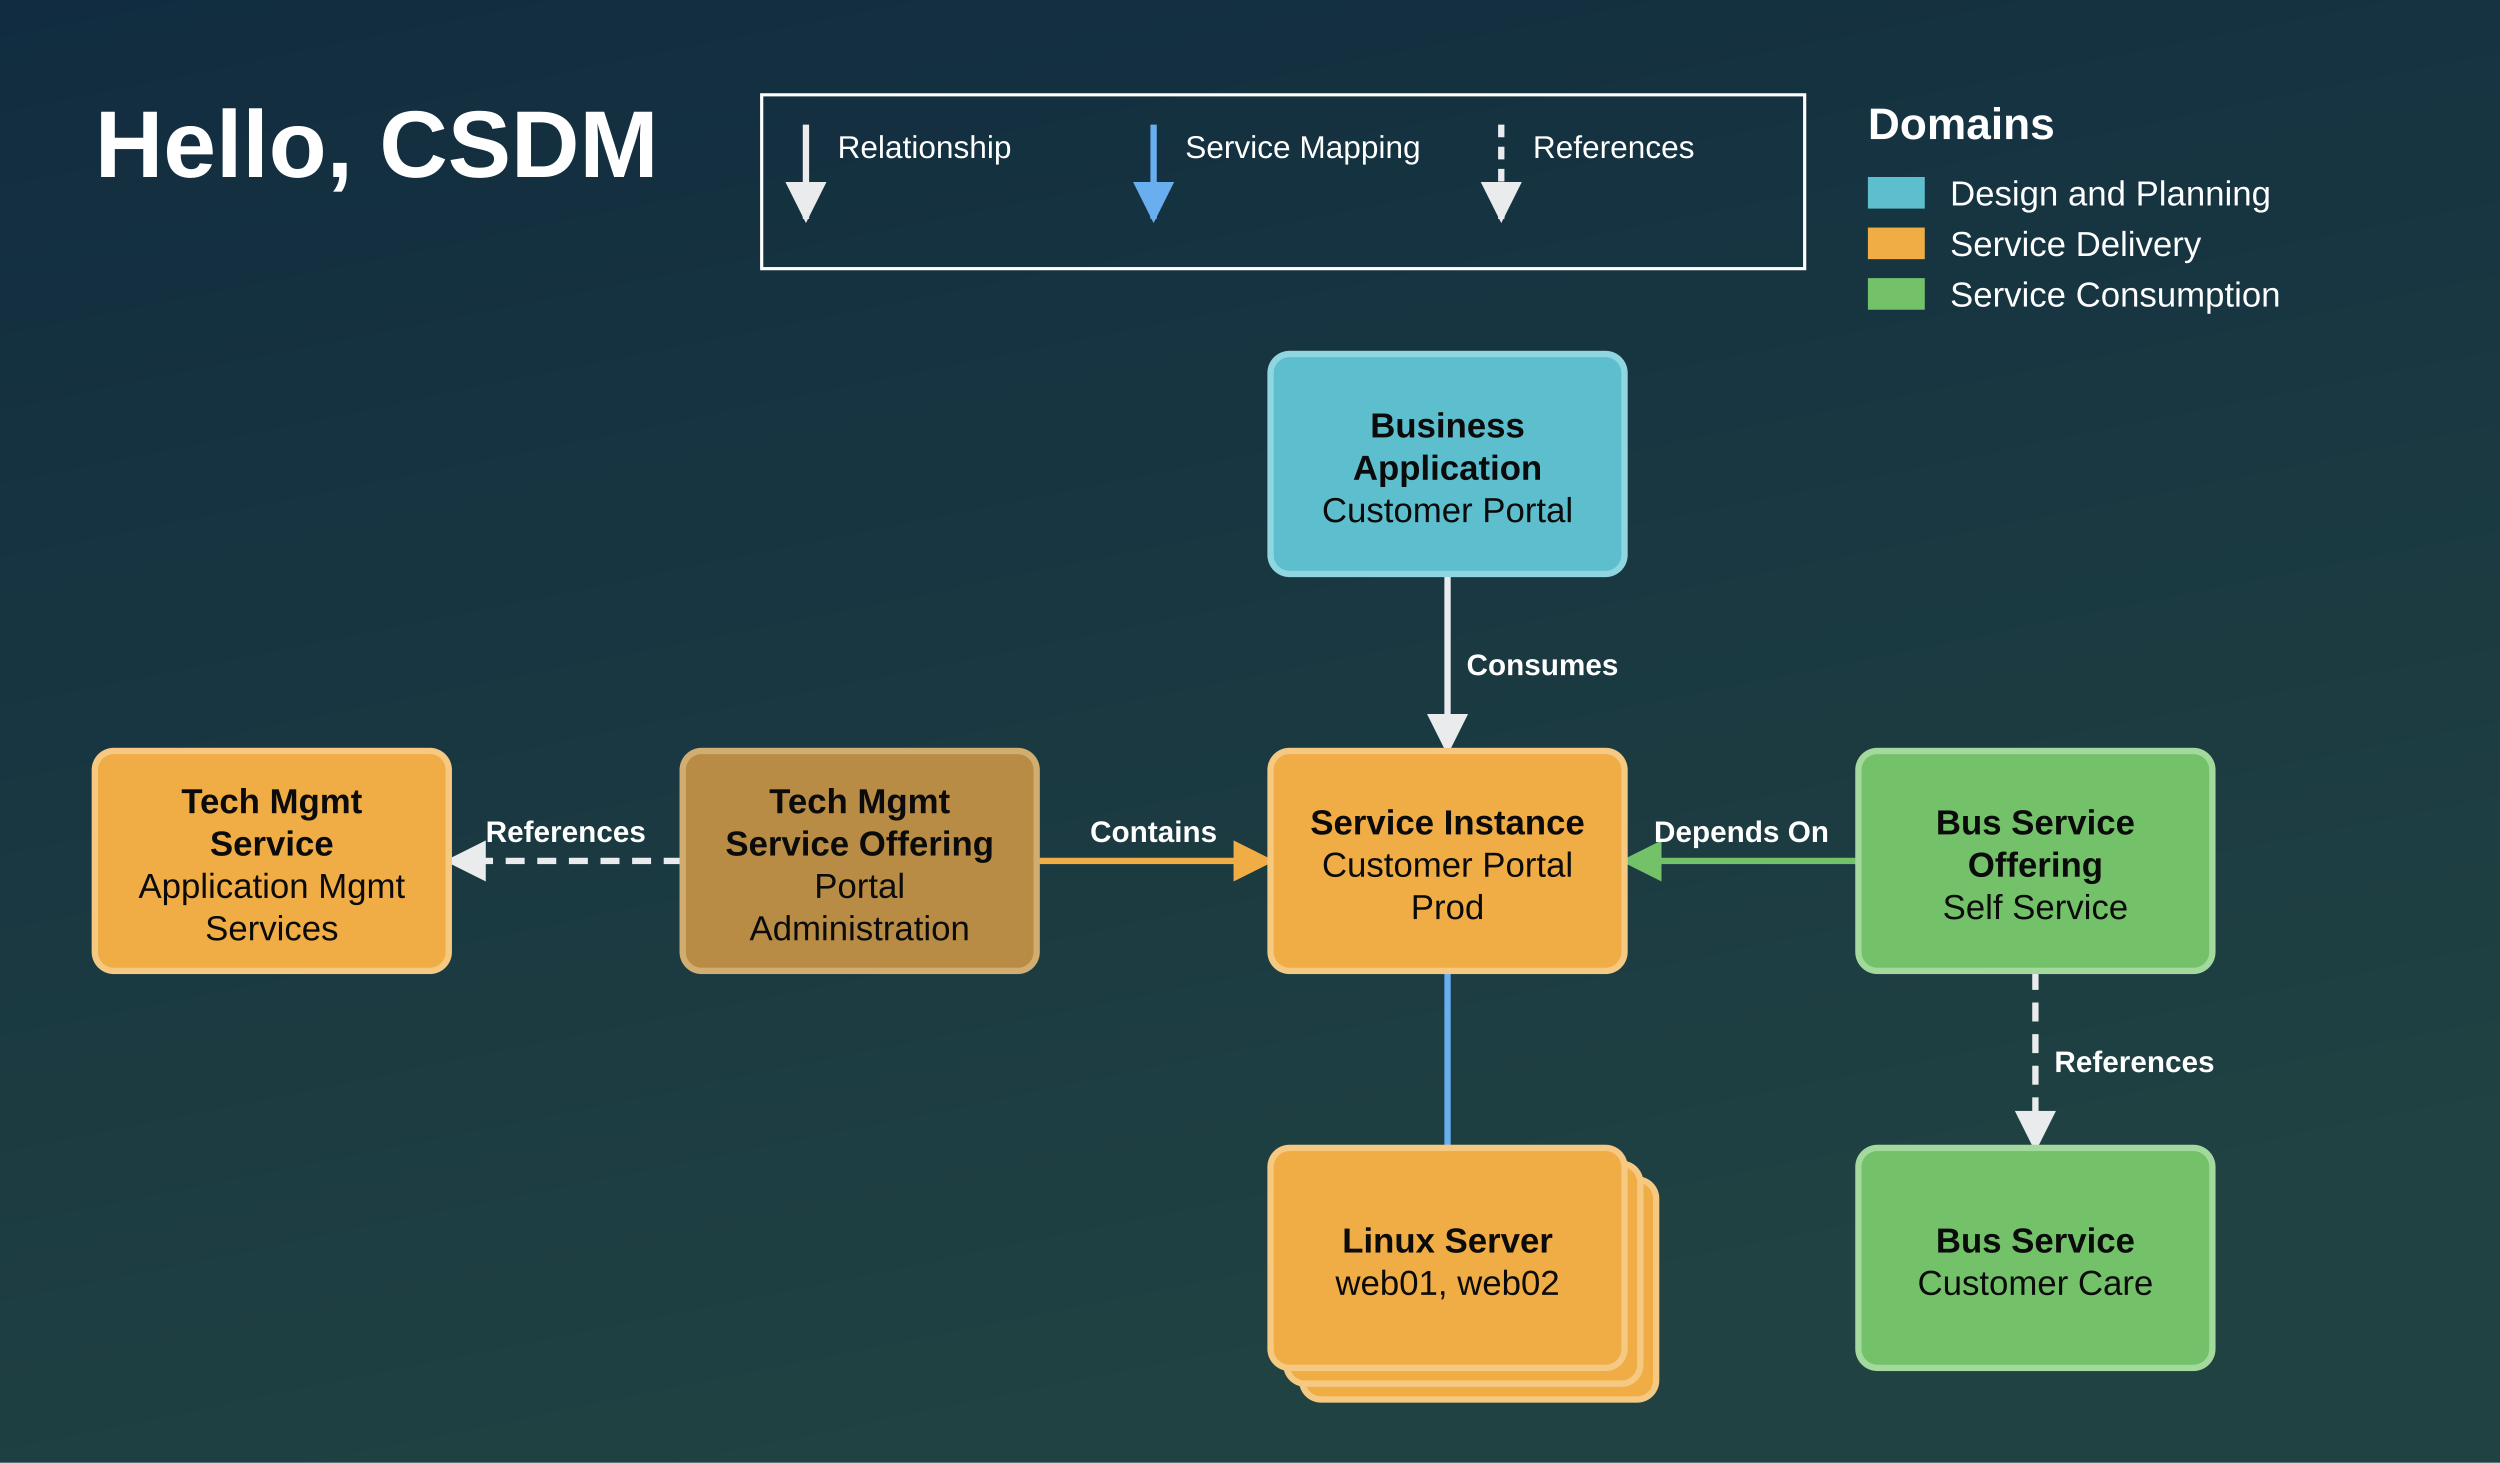
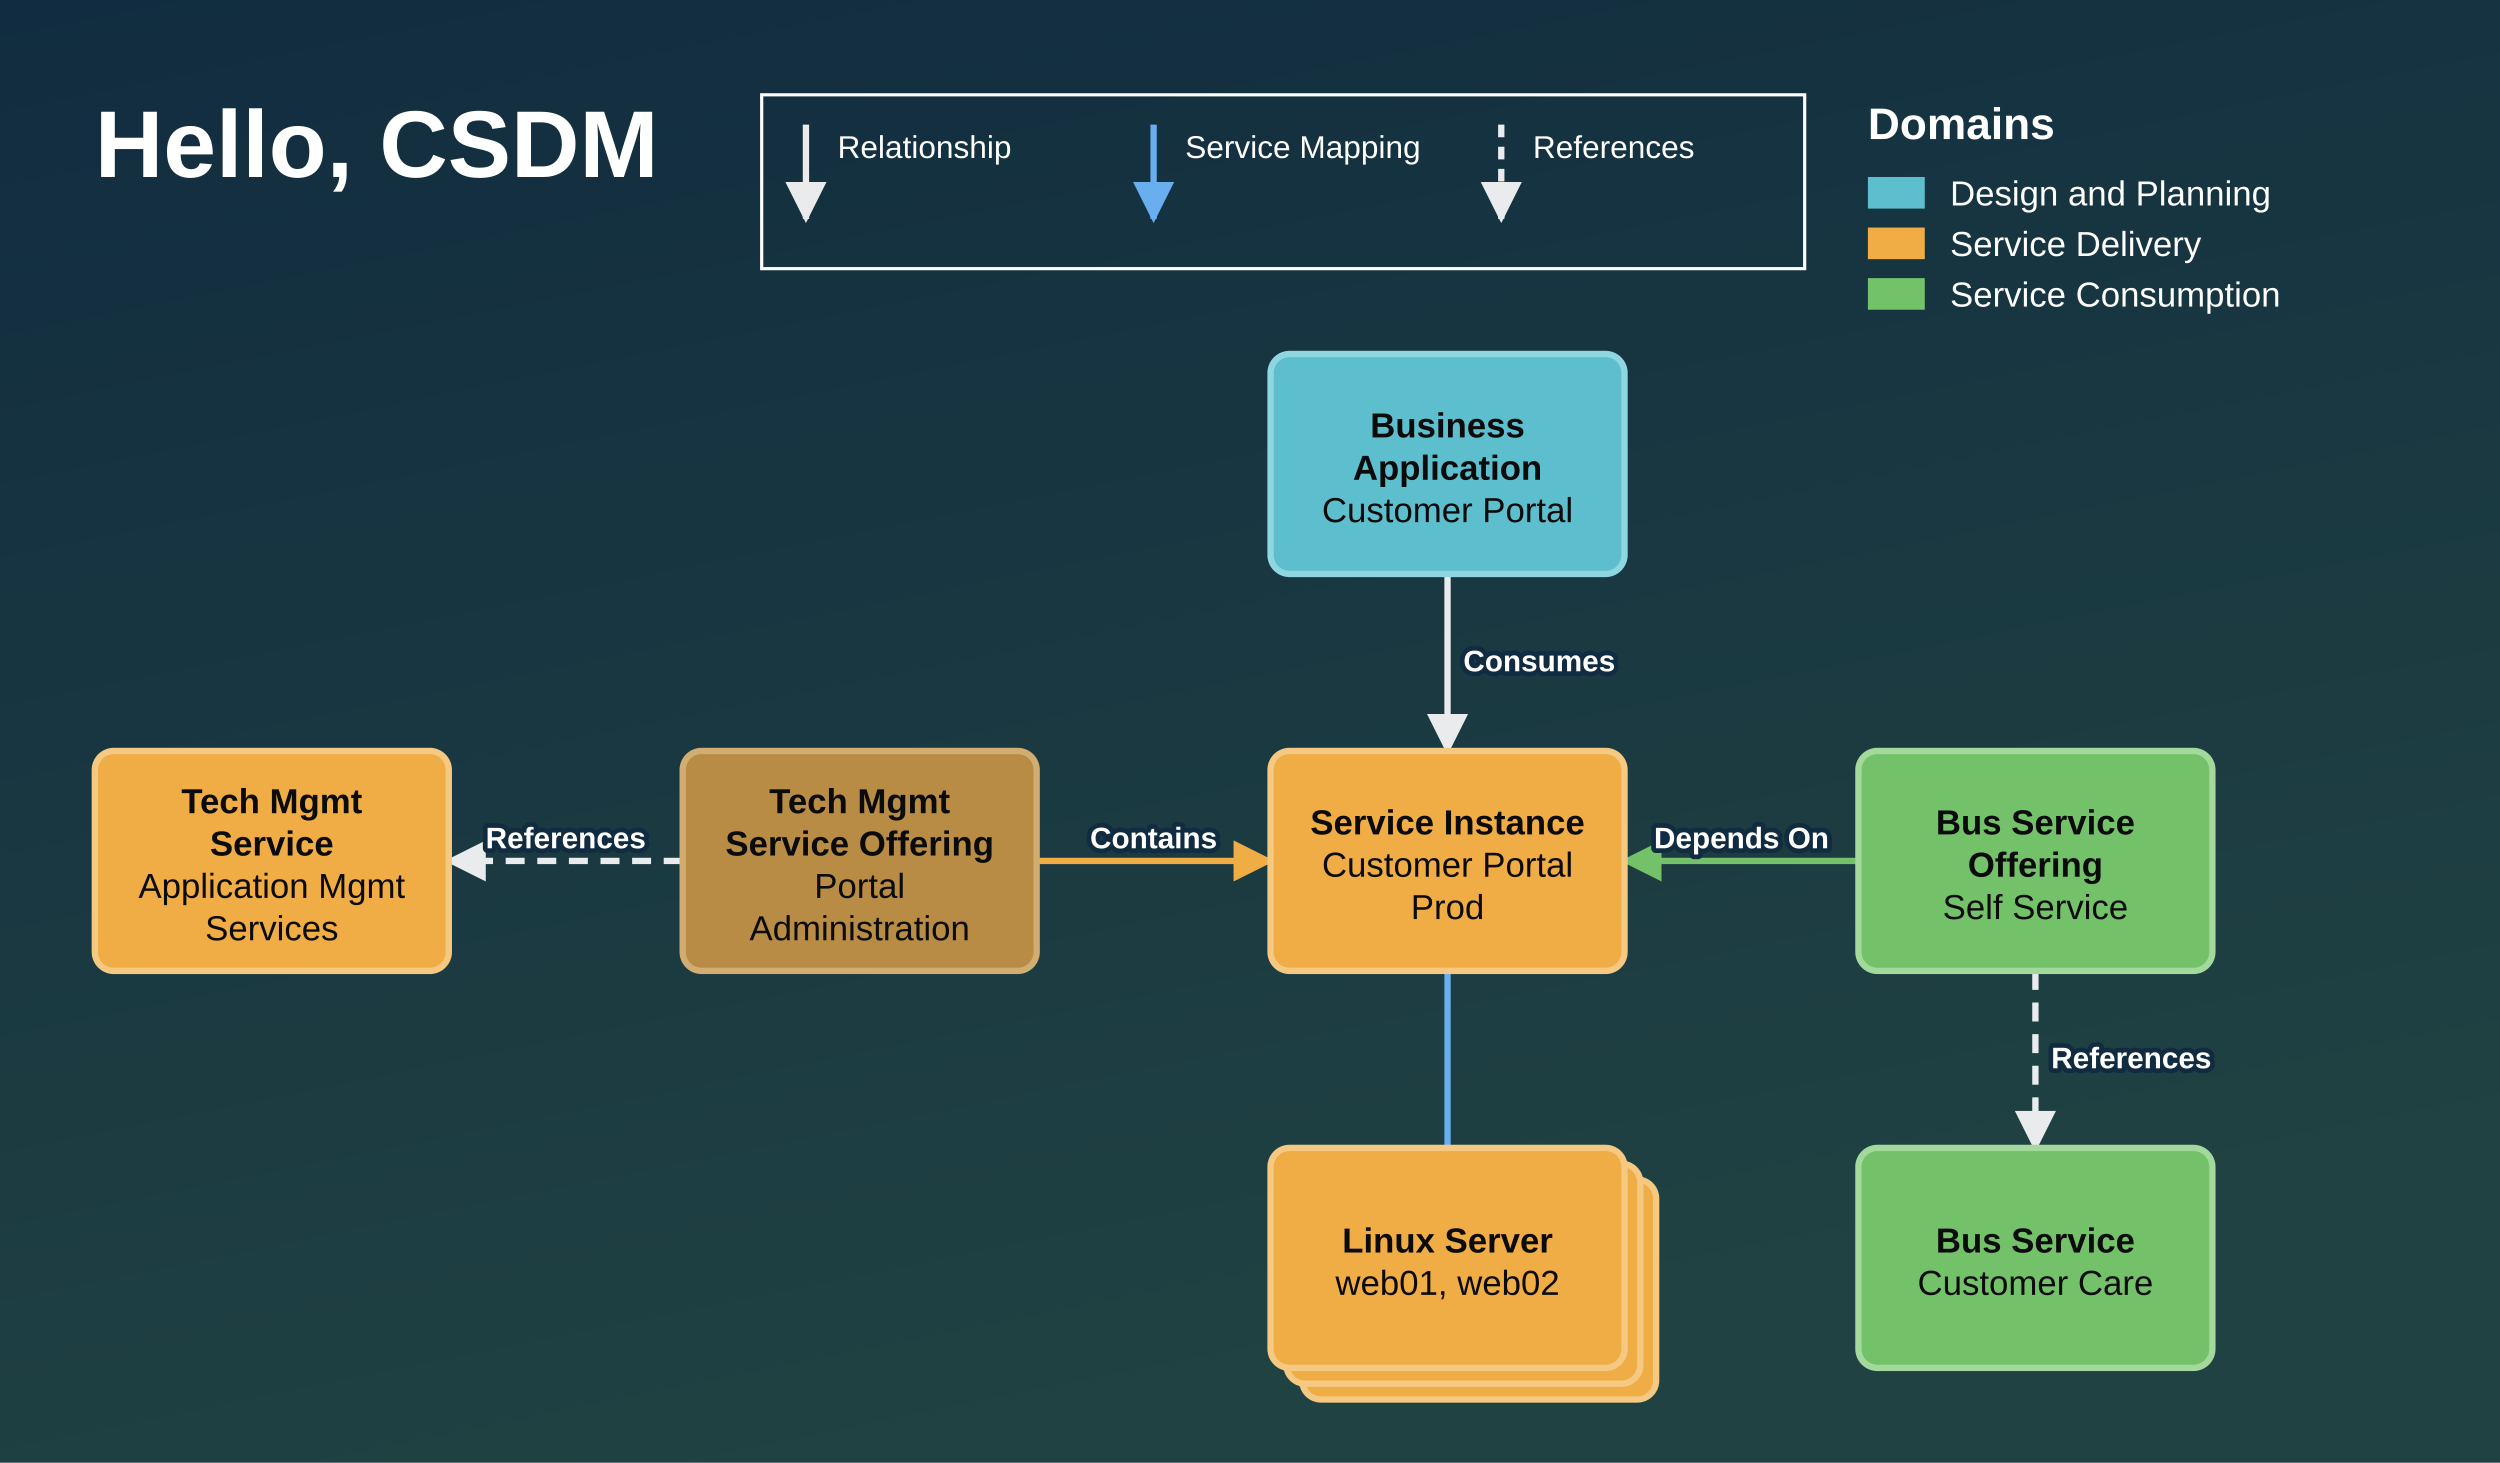
<svg xmlns="http://www.w3.org/2000/svg" viewBox="0 0 791 462.8" width="791" height="462.8" font-family="-apple-system, 'Segoe UI', 'Helvetica Neue', Arial, sans-serif">
  <defs>
    <marker id="arw-e9ebed" viewBox="0 0 10 10" refX="9" refY="5" markerWidth="6.5" markerHeight="6.5" orient="auto-start-reverse">
      <path d="M 0 0 L 10 5 L 0 10 z" fill="#e9ebed" />
    </marker>
    <marker id="arw-f0ac45" viewBox="0 0 10 10" refX="9" refY="5" markerWidth="6.5" markerHeight="6.5" orient="auto-start-reverse">
      <path d="M 0 0 L 10 5 L 0 10 z" fill="#f0ac45" />
    </marker>
    <marker id="arw-73c26a" viewBox="0 0 10 10" refX="9" refY="5" markerWidth="6.5" markerHeight="6.5" orient="auto-start-reverse">
      <path d="M 0 0 L 10 5 L 0 10 z" fill="#73c26a" />
    </marker>
    <marker id="arw-69aeef" viewBox="0 0 10 10" refX="9" refY="5" markerWidth="6.5" markerHeight="6.5" orient="auto-start-reverse">
      <path d="M 0 0 L 10 5 L 0 10 z" fill="#69aeef" />
    </marker>
    <linearGradient id="gf-bg" x1="0" y1="0" x2="0.35" y2="1">
      <stop offset="0" stop-color="#112c40" />
      <stop offset="1" stop-color="#204242" />
    </linearGradient>
  </defs>
  <rect x="0" y="0" width="791" height="462.8" fill="url(#gf-bg)" />
  <text x="30" y="56" font-size="30" font-weight="700" fill="#ffffff">Hello, CSDM</text>
  <text x="591" y="44" font-size="14" font-weight="700" fill="#ffffff">Domains</text>
  <rect x="591" y="56" width="18" height="10" fill="#5dbfcd" />
  <text x="617" y="65" font-size="11" fill="#ffffff">Design and Planning</text>
  <rect x="591" y="72" width="18" height="10" fill="#f0ac45" />
  <text x="617" y="81" font-size="11" fill="#ffffff">Service Delivery</text>
  <rect x="591" y="88" width="18" height="10" fill="#73c26a" />
  <text x="617" y="97" font-size="11" fill="#ffffff">Service Consumption</text>
  <rect x="241" y="30" width="330" height="55" fill="none" stroke="#ffffff" stroke-width="1" />
  <path d="M 255 39.429 L 255 69.286" stroke="#e9ebed" stroke-width="2" marker-end="url(#arw-e9ebed)" />
  <text x="265" y="50" font-size="10" fill="#ffffff">Relationship</text>
  <path d="M 365 39.429 L 365 69.286" stroke="#69aeef" stroke-width="2" marker-end="url(#arw-69aeef)" />
  <text x="375" y="50" font-size="10" fill="#ffffff">Service Mapping</text>
  <path d="M 475 39.429 L 475 69.286" stroke="#e9ebed" stroke-width="2" stroke-dasharray="4 3" marker-end="url(#arw-e9ebed)" />
  <text x="485" y="50" font-size="10" fill="#ffffff">References</text>
  <path d="M 458 181.6 L 458 237.6" fill="none" stroke="#e9ebed" stroke-width="2" marker-end="url(#arw-e9ebed)" />
  <path d="M 328 272.4 L 402 272.4" fill="none" stroke="#f0ac45" stroke-width="2" marker-end="url(#arw-f0ac45)" />
  <path d="M 588 272.4 L 514 272.4" fill="none" stroke="#73c26a" stroke-width="2" marker-end="url(#arw-73c26a)" />
  <path d="M 458 307.2 L 458 363.2" fill="none" stroke="#69aeef" stroke-width="2" />
  <path d="M 216 272.4 L 142 272.4" fill="none" stroke="#e9ebed" stroke-width="2" stroke-dasharray="6 4" marker-end="url(#arw-e9ebed)" />
  <path d="M 644 307.2 L 644 363.2" fill="none" stroke="#e9ebed" stroke-width="2" stroke-dasharray="6 4" marker-end="url(#arw-e9ebed)" />
  <rect x="402" y="112" width="112" height="69.6" rx="6" fill="#5dbfcd" stroke="#8fd6e0" stroke-width="2" />
  <text x="458" y="138.4" text-anchor="middle" font-size="11" font-weight="700" fill="#0b0b0b">Business</text>
  <text x="458" y="151.8" text-anchor="middle" font-size="11" font-weight="700" fill="#0b0b0b">Application</text>
  <text x="458" y="165.2" text-anchor="middle" font-size="11" font-weight="400" fill="#0b0b0b">Customer Portal</text>
  <rect x="30" y="237.6" width="112" height="69.6" rx="6" fill="#f0ac45" stroke="#f6c983" stroke-width="2" />
  <text x="86" y="257.3" text-anchor="middle" font-size="11" font-weight="700" fill="#0b0b0b">Tech Mgmt</text>
  <text x="86" y="270.7" text-anchor="middle" font-size="11" font-weight="700" fill="#0b0b0b">Service</text>
  <text x="86" y="284.1" text-anchor="middle" font-size="11" font-weight="400" fill="#0b0b0b">Application Mgmt</text>
  <text x="86" y="297.5" text-anchor="middle" font-size="11" font-weight="400" fill="#0b0b0b">Services</text>
  <rect x="216" y="237.6" width="112" height="69.6" rx="6" fill="#b88c44" stroke="#d2ad72" stroke-width="2" />
  <text x="272" y="257.3" text-anchor="middle" font-size="11" font-weight="700" fill="#0b0b0b">Tech Mgmt</text>
  <text x="272" y="270.7" text-anchor="middle" font-size="11" font-weight="700" fill="#0b0b0b">Service Offering</text>
  <text x="272" y="284.1" text-anchor="middle" font-size="11" font-weight="400" fill="#0b0b0b">Portal</text>
  <text x="272" y="297.5" text-anchor="middle" font-size="11" font-weight="400" fill="#0b0b0b">Administration</text>
  <rect x="402" y="237.6" width="112" height="69.6" rx="6" fill="#f0ac45" stroke="#f6c983" stroke-width="2" />
  <text x="458" y="264" text-anchor="middle" font-size="11" font-weight="700" fill="#0b0b0b">Service Instance</text>
  <text x="458" y="277.4" text-anchor="middle" font-size="11" font-weight="400" fill="#0b0b0b">Customer Portal</text>
  <text x="458" y="290.8" text-anchor="middle" font-size="11" font-weight="400" fill="#0b0b0b">Prod</text>
  <rect x="588" y="237.6" width="112" height="69.6" rx="6" fill="#73c26a" stroke="#a3d99c" stroke-width="2" />
  <text x="644" y="264" text-anchor="middle" font-size="11" font-weight="700" fill="#0b0b0b">Bus Service</text>
  <text x="644" y="277.4" text-anchor="middle" font-size="11" font-weight="700" fill="#0b0b0b">Offering</text>
  <text x="644" y="290.8" text-anchor="middle" font-size="11" font-weight="400" fill="#0b0b0b">Self Service</text>
  <rect x="412" y="373.2" width="112" height="69.6" rx="6" fill="#f0ac45" stroke="#f6c983" stroke-width="2" />
  <rect x="407" y="368.2" width="112" height="69.6" rx="6" fill="#f0ac45" stroke="#f6c983" stroke-width="2" />
  <rect x="402" y="363.2" width="112" height="69.6" rx="6" fill="#f0ac45" stroke="#f6c983" stroke-width="2" />
  <text x="458" y="396.3" text-anchor="middle" font-size="11" font-weight="700" fill="#0b0b0b">Linux Server</text>
  <text x="458" y="409.7" text-anchor="middle" font-size="11" font-weight="400" fill="#0b0b0b">web01, web02</text>
  <rect x="588" y="363.2" width="112" height="69.6" rx="6" fill="#73c26a" stroke="#a3d99c" stroke-width="2" />
  <text x="644" y="396.3" text-anchor="middle" font-size="11" font-weight="700" fill="#0b0b0b">Bus Service</text>
  <text x="644" y="409.7" text-anchor="middle" font-size="11" font-weight="400" fill="#0b0b0b">Customer Care</text>
-   <text x="464" y="213.6" text-anchor="start" font-size="9.4" font-weight="600" fill="#ffffff">Consumes</text>
-   <text x="365" y="266.4" text-anchor="middle" font-size="9.4" font-weight="600" fill="#ffffff">Contains</text>
-   <text x="551" y="266.4" text-anchor="middle" font-size="9.4" font-weight="600" fill="#ffffff">Depends On</text>
-   <text x="179" y="266.4" text-anchor="middle" font-size="9.4" font-weight="600" fill="#ffffff">References</text>
-   <text x="650" y="339.2" text-anchor="start" font-size="9.4" font-weight="600" fill="#ffffff">References</text>
+   <text x="463" y="212.4" text-anchor="start" font-size="9.4" font-weight="600" fill="#ffffff" stroke="#112c40" stroke-width="3" stroke-linejoin="round" paint-order="stroke">Consumes</text>
+   <text x="365" y="268.4" text-anchor="middle" font-size="9.4" font-weight="600" fill="#ffffff" stroke="#112c40" stroke-width="3" stroke-linejoin="round" paint-order="stroke">Contains</text>
+   <text x="551" y="268.4" text-anchor="middle" font-size="9.4" font-weight="600" fill="#ffffff" stroke="#112c40" stroke-width="3" stroke-linejoin="round" paint-order="stroke">Depends On</text>
+   <text x="179" y="268.4" text-anchor="middle" font-size="9.4" font-weight="600" fill="#ffffff" stroke="#112c40" stroke-width="3" stroke-linejoin="round" paint-order="stroke">References</text>
+   <text x="649" y="338.0" text-anchor="start" font-size="9.4" font-weight="600" fill="#ffffff" stroke="#112c40" stroke-width="3" stroke-linejoin="round" paint-order="stroke">References</text>
</svg>
